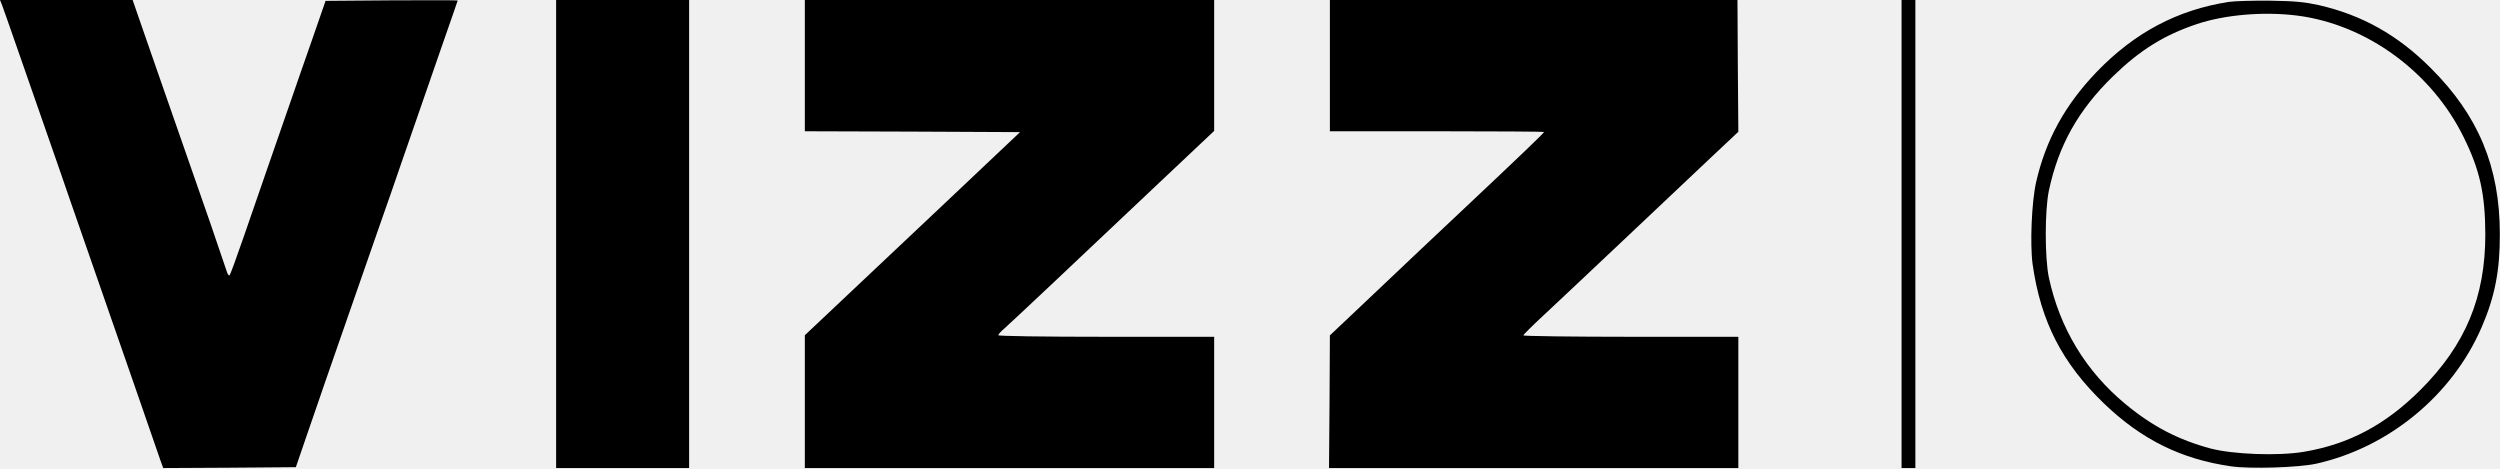
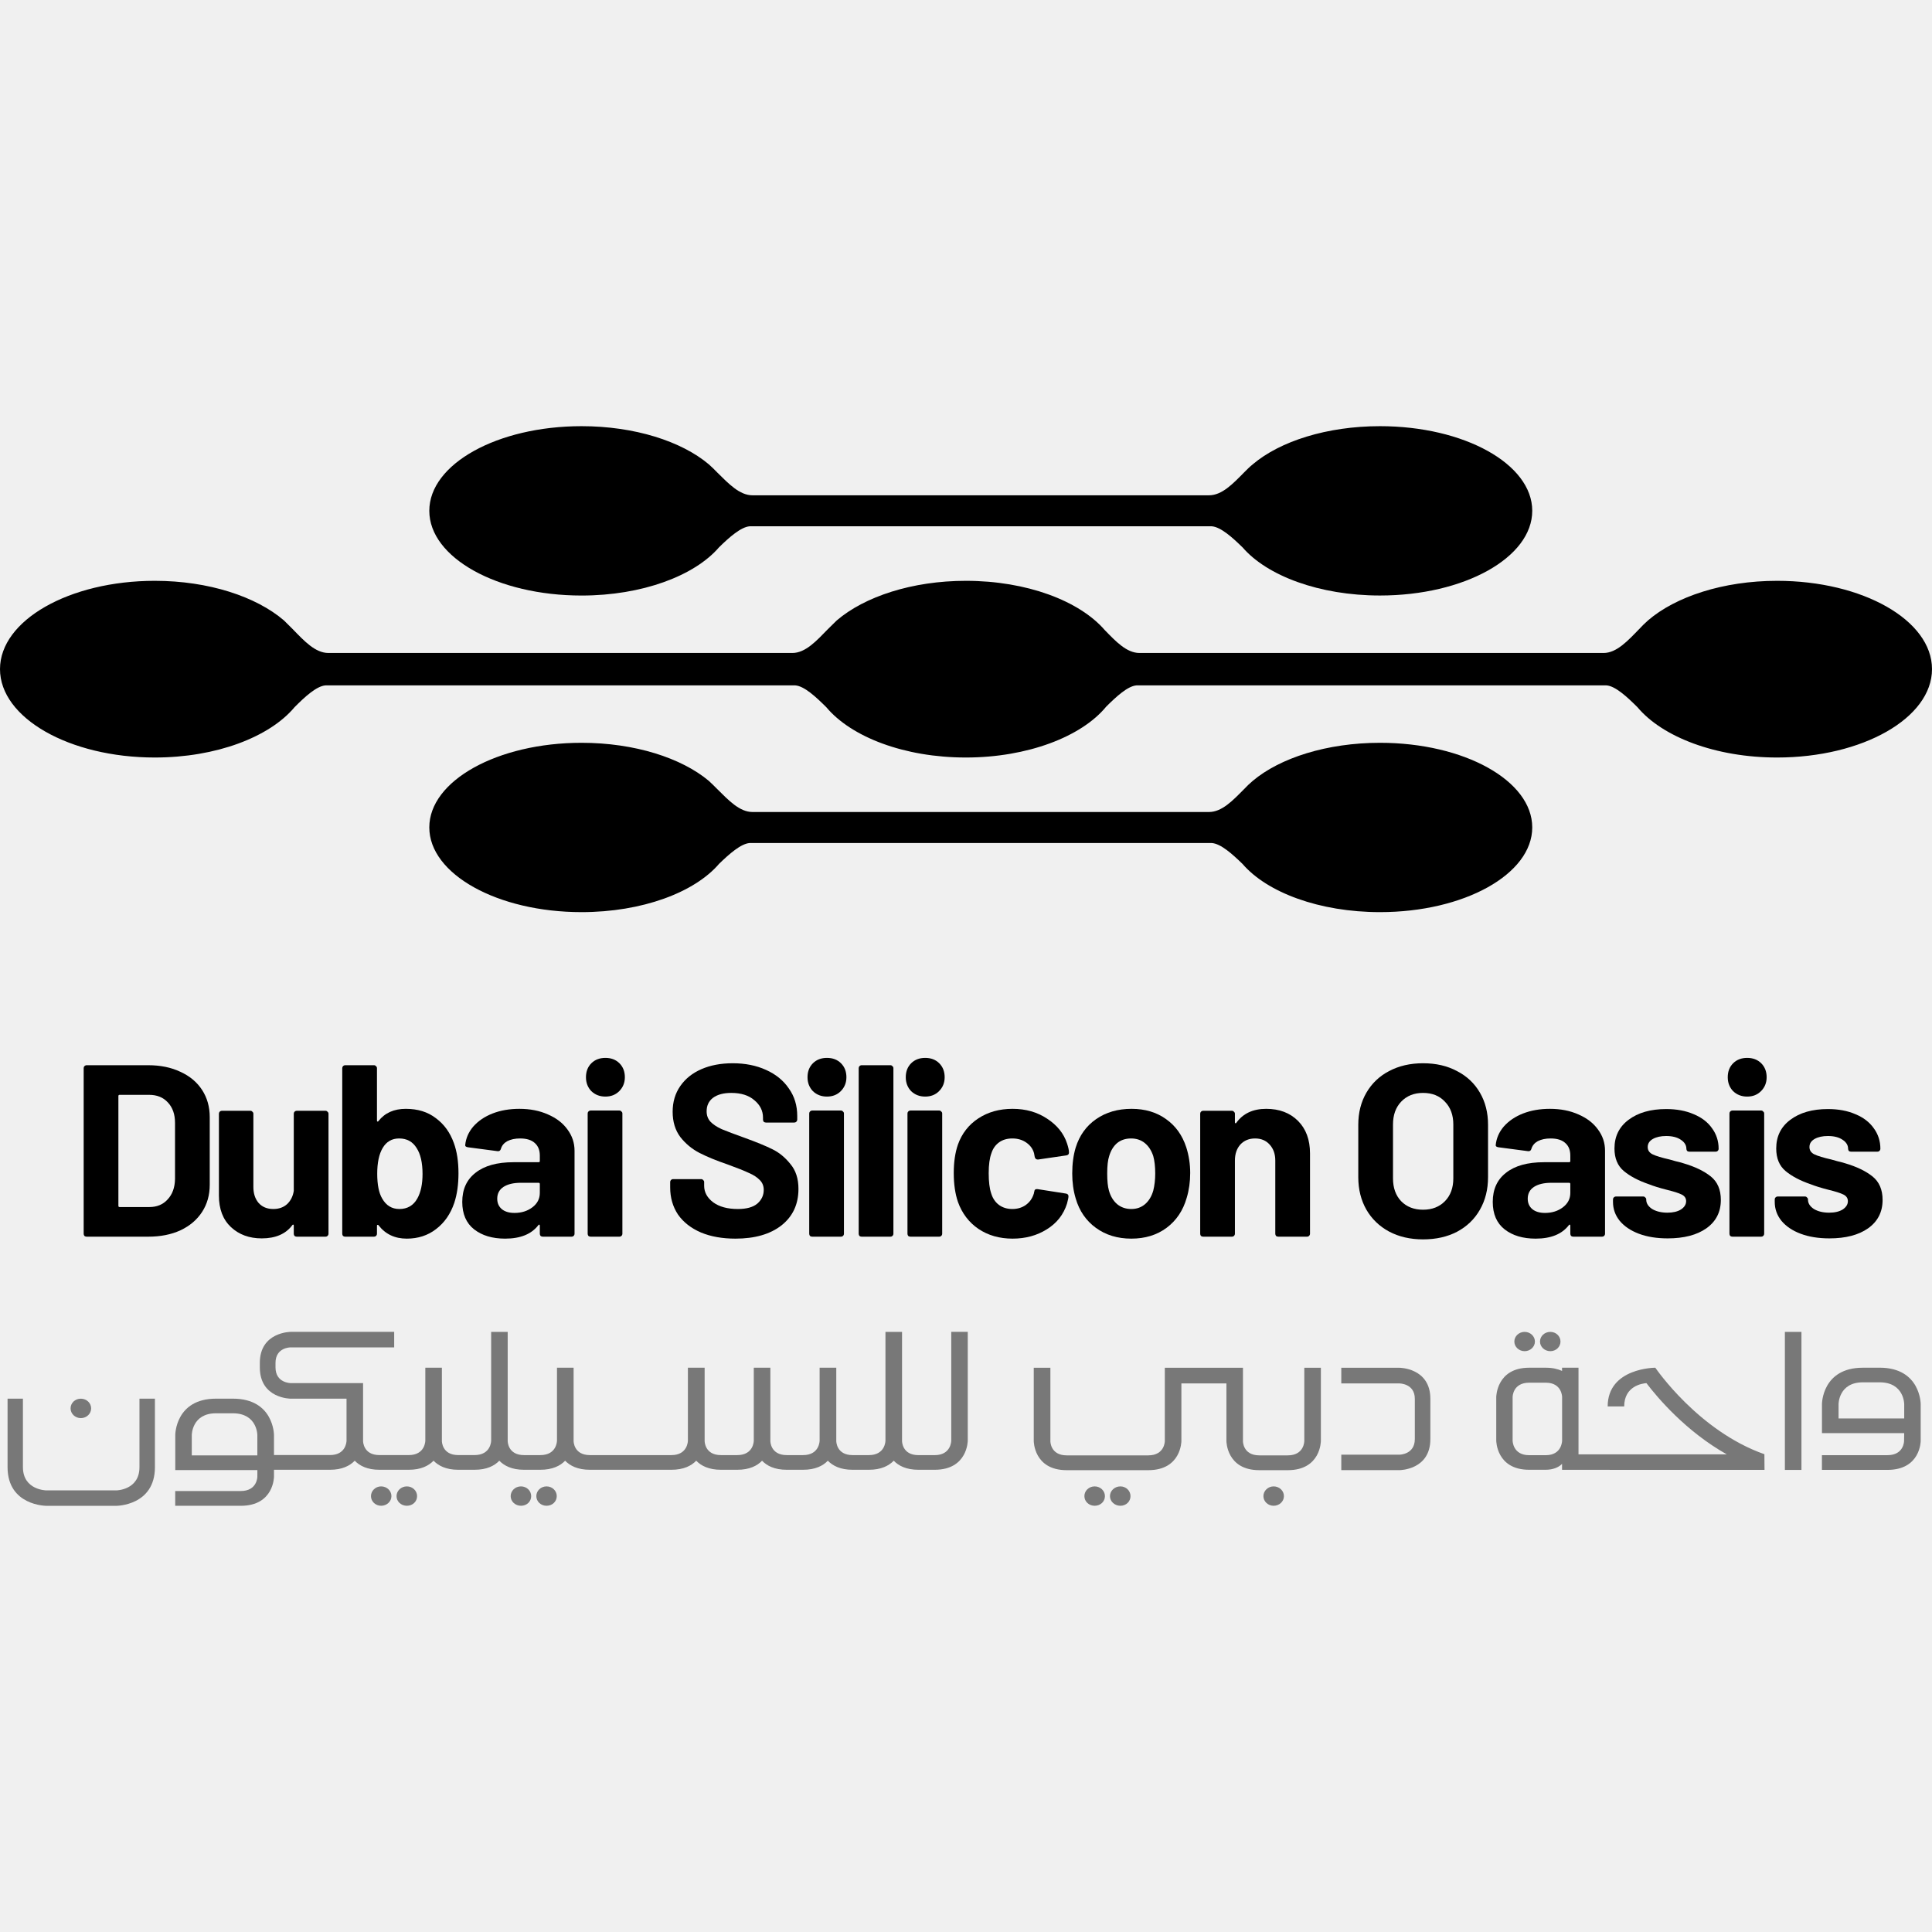
- <svg xmlns="http://www.w3.org/2000/svg" width="1930" height="362" viewBox="0 0 1930 362" fill="none">
-   <path d="M1.467 3.6C2.267 5.733 7.6 20.8 13.333 37.333C19.067 53.867 26 73.6 28.667 81.333C31.333 89.067 38.667 110 44.933 128C51.067 146 58.533 167.2 61.333 175.333C67.467 192.8 81.6 233.733 104.667 300C114 326.8 122.533 351.467 123.733 355.067L126 361.333L177.2 361.067L228.4 360.667L234.8 342C238.267 331.733 245.733 310.133 251.333 294C256.933 277.867 266.533 250.267 272.667 232.667C278.8 215.067 288.133 188.4 293.333 173.333C298.667 158.267 305.867 137.6 309.333 127.333C316.933 105.333 323.333 86.933 340.533 37.333C347.6 17.2 353.333 0.533 353.333 0.4C353.333 0.133 330.4 0.133 302.4 0.267L251.333 0.667L240.933 30.667C235.2 47.2 227.467 69.067 224 79.333C220.4 89.6 212.933 111.2 207.333 127.333C201.733 143.467 192.933 168.933 187.733 184C182.533 199.067 177.867 211.867 177.2 212.533C176.667 213.067 175.6 211.6 174.933 209.2C174.133 206.667 168.4 190 162.267 172C141.6 112.667 131.067 82.4 120.667 52.667C115.067 36.533 108.667 18.133 106.4 11.6L102.4 0H0L1.467 3.6Z" fill="black" />
-   <path d="M429.333 361.333H532V0H429.333V361.333Z" fill="black" />
-   <path d="M621.333 101.333L704.4 101.6L787.467 102L760.667 127.333C746 141.2 708.667 176.533 677.6 205.733L621.333 258.8V361.333H937.333V260H854C804.8 260 770.667 259.467 770.667 258.8C770.667 258.133 772.667 255.867 775.067 253.867C777.333 251.867 794.933 235.467 814 217.467C833.067 199.467 868.667 165.867 893.067 142.8L937.333 101.067V0H621.333V101.333Z" fill="black" />
-   <path d="M1026.67 101.333H1109.33C1154.8 101.333 1192 101.6 1192 101.867C1192 102.667 1173.73 120.133 1130.67 160.667C1111.2 178.933 1079.87 208.533 1061.07 226.4L1026.67 258.933L1026.4 310.133L1026 361.333H1342V260H1259.07C1213.33 260 1176 259.467 1176 258.933C1176 258.4 1183.07 251.333 1191.73 243.333C1200.4 235.2 1227.87 209.467 1252.8 185.867C1277.6 162.4 1307.87 133.867 1320 122.4L1342 101.733L1341.6 50.8L1341.33 0H1026.67V101.333Z" fill="black" />
-   <path d="M1468 361.333H1478.67V0H1468V361.333Z" fill="black" />
-   <path d="M1720.67 1.467C1681.07 7.6 1648 25.067 1618.67 55.467C1594.13 81.067 1579.33 108 1571.87 140.667C1568.4 156.133 1567.07 188.667 1569.2 204.133C1575.47 248.133 1591.87 280.267 1624.27 311.467C1653.2 339.333 1684 354.533 1722.4 360C1737.07 362.133 1774.53 360.933 1788 358C1844.27 345.467 1893.33 304.933 1915.87 252.533C1926 229.2 1930 208.667 1929.87 180.667C1929.87 128.933 1913.33 89.2 1876.67 52.667C1851.2 27.067 1823.33 11.467 1789.73 3.867C1779.33 1.6 1771.73 0.8 1752.67 0.533C1739.47 0.4 1725.07 0.8 1720.67 1.467ZM1773.2 12C1826.93 18.8 1877.2 55.467 1902 106C1914.53 131.333 1918.53 149.867 1918.67 180.8C1918.67 229.467 1903.47 266 1868.8 300.8C1841.73 327.867 1813.47 342.933 1778.53 348.8C1758.67 352.133 1724.13 350.8 1706.67 346.267C1681.73 339.6 1661.73 329.2 1640.93 312C1610.4 286.8 1590.13 253.467 1581.73 214.267C1578.53 199.333 1578.53 162.4 1581.73 147.2C1589.2 112.133 1604.4 84.933 1631.47 58.667C1652.27 38.533 1670.67 27.067 1696.13 18.533C1717.73 11.333 1747.47 8.8 1773.2 12Z" fill="black" />
+ <svg xmlns="http://www.w3.org/2000/svg" width="68" height="68" viewBox="12 -3 68 68" fill="none">
+   <style>path{fill:#000}@media (prefers-color-scheme:dark){path{fill:#fff}}</style>
+   <g>
+     <path d="M16.909 48.638C16.909 49.45 16.093 49.457 16.093 49.457H13.632C13.632 49.457 12.807 49.45 12.807 48.638V46.229H12.266V48.638C12.266 50 13.632 50 13.632 50H16.093C16.093 50 17.453 50 17.453 48.638V46.229H16.909V48.638Z" fill="black" fill-opacity="0.5" />
+     <path d="M14.845 46.913C15.047 46.913 15.208 46.758 15.208 46.57C15.208 46.383 15.047 46.229 14.845 46.229C14.643 46.229 14.484 46.38 14.484 46.57C14.484 46.76 14.647 46.913 14.845 46.913Z" fill="black" fill-opacity="0.5" />
+     <path d="M15.049 40.527C15.02 40.527 14.994 40.518 14.971 40.501C14.953 40.478 14.945 40.452 14.945 40.423V34.596C14.945 34.567 14.953 34.544 14.971 34.527C14.994 34.504 15.02 34.492 15.049 34.492H17.215C17.648 34.492 18.027 34.57 18.351 34.725C18.68 34.875 18.934 35.087 19.113 35.363C19.292 35.639 19.382 35.958 19.382 36.32V38.699C19.382 39.061 19.292 39.38 19.113 39.656C18.934 39.932 18.68 40.148 18.351 40.303C18.027 40.452 17.648 40.527 17.215 40.527H15.049ZM16.167 39.441C16.167 39.469 16.181 39.484 16.21 39.484H17.259C17.524 39.484 17.738 39.395 17.9 39.216C18.067 39.038 18.154 38.8 18.16 38.501V36.518C18.16 36.219 18.076 35.981 17.909 35.803C17.747 35.625 17.527 35.535 17.25 35.535H16.21C16.181 35.535 16.167 35.55 16.167 35.579V39.441Z" fill="black" />
+     <path d="M22.34 36.199C22.34 36.171 22.348 36.148 22.366 36.13C22.389 36.107 22.415 36.096 22.444 36.096H23.458C23.486 36.096 23.51 36.107 23.527 36.13C23.55 36.148 23.562 36.171 23.562 36.199V40.423C23.562 40.452 23.55 40.478 23.527 40.501C23.51 40.518 23.486 40.527 23.458 40.527H22.444C22.415 40.527 22.389 40.518 22.366 40.501C22.348 40.478 22.34 40.452 22.34 40.423V40.13C22.34 40.113 22.334 40.104 22.322 40.104C22.311 40.099 22.299 40.104 22.288 40.122C22.057 40.432 21.698 40.587 21.213 40.587C20.774 40.587 20.413 40.455 20.13 40.191C19.847 39.926 19.705 39.556 19.705 39.078V36.199C19.705 36.171 19.714 36.148 19.731 36.13C19.754 36.107 19.78 36.096 19.809 36.096H20.814C20.843 36.096 20.866 36.107 20.884 36.13C20.907 36.148 20.918 36.171 20.918 36.199V38.777C20.918 39.007 20.979 39.194 21.1 39.337C21.227 39.481 21.401 39.553 21.62 39.553C21.817 39.553 21.979 39.495 22.106 39.38C22.233 39.26 22.311 39.104 22.34 38.915V36.199Z" fill="black" />
+     <path d="M27.972 37.225C28.082 37.524 28.137 37.88 28.137 38.294C28.137 38.691 28.088 39.038 27.989 39.337C27.857 39.728 27.643 40.035 27.348 40.26C27.059 40.484 26.715 40.596 26.317 40.596C25.895 40.596 25.563 40.438 25.32 40.122C25.309 40.11 25.297 40.107 25.286 40.113C25.274 40.113 25.268 40.122 25.268 40.139V40.423C25.268 40.452 25.257 40.478 25.234 40.501C25.216 40.518 25.193 40.527 25.164 40.527H24.15C24.121 40.527 24.095 40.518 24.072 40.501C24.055 40.478 24.046 40.452 24.046 40.423V34.596C24.046 34.567 24.055 34.544 24.072 34.527C24.095 34.504 24.121 34.492 24.15 34.492H25.164C25.193 34.492 25.216 34.504 25.234 34.527C25.257 34.544 25.268 34.567 25.268 34.596V36.441C25.268 36.458 25.274 36.469 25.286 36.475C25.297 36.481 25.309 36.475 25.32 36.458C25.546 36.171 25.866 36.027 26.282 36.027C26.704 36.027 27.056 36.136 27.34 36.355C27.628 36.567 27.839 36.857 27.972 37.225ZM26.689 39.182C26.811 38.964 26.872 38.676 26.872 38.32C26.872 37.923 26.802 37.619 26.663 37.406C26.525 37.182 26.32 37.07 26.048 37.07C25.794 37.07 25.6 37.182 25.468 37.406C25.34 37.624 25.277 37.926 25.277 38.311C25.277 38.696 25.335 38.987 25.45 39.182C25.589 39.429 25.791 39.553 26.057 39.553C26.34 39.553 26.551 39.429 26.689 39.182Z" fill="black" />
+     <path d="M30.281 36.027C30.657 36.027 30.992 36.093 31.286 36.225C31.581 36.352 31.809 36.527 31.971 36.751C32.138 36.975 32.222 37.225 32.222 37.501V40.423C32.222 40.452 32.211 40.478 32.188 40.501C32.17 40.518 32.147 40.527 32.118 40.527H31.104C31.075 40.527 31.049 40.518 31.026 40.501C31.009 40.478 31 40.452 31 40.423V40.139C31 40.122 30.994 40.11 30.983 40.104C30.971 40.099 30.96 40.104 30.948 40.122C30.706 40.438 30.316 40.596 29.778 40.596C29.328 40.596 28.964 40.486 28.686 40.268C28.409 40.05 28.27 39.728 28.27 39.303C28.27 38.86 28.426 38.518 28.738 38.277C29.05 38.03 29.495 37.906 30.073 37.906H30.957C30.986 37.906 31 37.892 31 37.863V37.673C31 37.484 30.942 37.337 30.827 37.234C30.711 37.125 30.538 37.07 30.307 37.07C30.128 37.07 29.978 37.102 29.856 37.165C29.741 37.228 29.666 37.317 29.631 37.432C29.614 37.495 29.576 37.524 29.518 37.518L28.47 37.38C28.4 37.369 28.369 37.343 28.374 37.303C28.397 37.061 28.493 36.843 28.66 36.648C28.834 36.452 29.059 36.3 29.336 36.191C29.619 36.081 29.934 36.027 30.281 36.027ZM30.108 39.691C30.356 39.691 30.567 39.624 30.74 39.492C30.914 39.36 31 39.191 31 38.984V38.673C31 38.645 30.986 38.63 30.957 38.63H30.333C30.073 38.63 29.868 38.679 29.718 38.777C29.573 38.874 29.501 39.012 29.501 39.191C29.501 39.346 29.556 39.469 29.666 39.561C29.775 39.648 29.923 39.691 30.108 39.691Z" fill="black" />
+     <path d="M33.308 35.596C33.112 35.596 32.947 35.533 32.814 35.406C32.687 35.274 32.624 35.11 32.624 34.915C32.624 34.714 32.687 34.55 32.814 34.423C32.941 34.297 33.106 34.234 33.308 34.234C33.511 34.234 33.675 34.297 33.802 34.423C33.929 34.55 33.993 34.714 33.993 34.915C33.993 35.11 33.926 35.274 33.794 35.406C33.666 35.533 33.505 35.596 33.308 35.596ZM32.788 40.527C32.759 40.527 32.733 40.518 32.71 40.501C32.693 40.478 32.684 40.452 32.684 40.423V36.191C32.684 36.162 32.693 36.139 32.71 36.122C32.733 36.099 32.759 36.087 32.788 36.087H33.802C33.831 36.087 33.854 36.099 33.872 36.122C33.895 36.139 33.906 36.162 33.906 36.191V40.423C33.906 40.452 33.895 40.478 33.872 40.501C33.854 40.518 33.831 40.527 33.802 40.527H32.788Z" fill="black" />
+     <path d="M37.885 40.596C37.423 40.596 37.018 40.524 36.672 40.38C36.325 40.231 36.056 40.021 35.865 39.751C35.681 39.475 35.588 39.156 35.588 38.794V38.604C35.588 38.576 35.597 38.553 35.614 38.535C35.637 38.512 35.663 38.501 35.692 38.501H36.68C36.709 38.501 36.732 38.512 36.749 38.535C36.773 38.553 36.784 38.576 36.784 38.604V38.734C36.784 38.964 36.891 39.159 37.105 39.32C37.319 39.475 37.607 39.553 37.971 39.553C38.278 39.553 38.506 39.489 38.656 39.363C38.806 39.231 38.881 39.07 38.881 38.88C38.881 38.742 38.835 38.627 38.743 38.535C38.65 38.438 38.523 38.354 38.361 38.285C38.205 38.211 37.954 38.11 37.607 37.984C37.22 37.852 36.891 37.717 36.62 37.579C36.354 37.441 36.128 37.254 35.944 37.018C35.764 36.777 35.675 36.481 35.675 36.13C35.675 35.785 35.764 35.484 35.944 35.225C36.123 34.967 36.371 34.768 36.689 34.63C37.007 34.492 37.373 34.423 37.789 34.423C38.228 34.423 38.618 34.501 38.959 34.656C39.306 34.811 39.575 35.03 39.765 35.311C39.962 35.587 40.06 35.909 40.06 36.277V36.406C40.06 36.435 40.048 36.461 40.025 36.484C40.008 36.501 39.985 36.51 39.956 36.51H38.959C38.931 36.51 38.904 36.501 38.881 36.484C38.864 36.461 38.855 36.435 38.855 36.406V36.337C38.855 36.096 38.754 35.892 38.552 35.725C38.356 35.553 38.084 35.467 37.737 35.467C37.466 35.467 37.252 35.524 37.096 35.639C36.946 35.754 36.871 35.912 36.871 36.113C36.871 36.257 36.914 36.377 37.001 36.475C37.093 36.573 37.226 36.662 37.4 36.742C37.579 36.817 37.853 36.92 38.223 37.053C38.633 37.202 38.954 37.334 39.185 37.449C39.422 37.564 39.633 37.737 39.817 37.967C40.008 38.191 40.103 38.484 40.103 38.846C40.103 39.386 39.904 39.814 39.505 40.13C39.107 40.441 38.566 40.596 37.885 40.596Z" fill="black" />
+     <path d="M41.106 35.596C40.91 35.596 40.745 35.533 40.612 35.406C40.485 35.274 40.422 35.11 40.422 34.915C40.422 34.714 40.485 34.55 40.612 34.423C40.739 34.297 40.904 34.234 41.106 34.234C41.309 34.234 41.473 34.297 41.6 34.423C41.727 34.55 41.791 34.714 41.791 34.915C41.791 35.11 41.724 35.274 41.592 35.406C41.465 35.533 41.303 35.596 41.106 35.596ZM40.586 40.527C40.557 40.527 40.531 40.518 40.508 40.501C40.491 40.478 40.482 40.452 40.482 40.423V36.191C40.482 36.162 40.491 36.139 40.508 36.122C40.531 36.099 40.557 36.087 40.586 36.087H41.6C41.629 36.087 41.652 36.099 41.67 36.122C41.693 36.139 41.704 36.162 41.704 36.191V40.423C41.704 40.452 41.693 40.478 41.67 40.501C41.652 40.518 41.629 40.527 41.6 40.527H40.586Z" fill="black" />
+     <path d="M42.327 40.527C42.298 40.527 42.272 40.518 42.249 40.501C42.232 40.478 42.223 40.452 42.223 40.423V34.596C42.223 34.567 42.232 34.544 42.249 34.527C42.272 34.504 42.298 34.492 42.327 34.492H43.341C43.37 34.492 43.393 34.504 43.41 34.527C43.434 34.544 43.445 34.567 43.445 34.596V40.423C43.445 40.452 43.434 40.478 43.41 40.501C43.393 40.518 43.37 40.527 43.341 40.527H42.327Z" fill="black" />
+     <path d="M44.564 35.596C44.368 35.596 44.203 35.533 44.07 35.406C43.943 35.274 43.88 35.11 43.88 34.915C43.88 34.714 43.943 34.55 44.07 34.423C44.197 34.297 44.362 34.234 44.564 34.234C44.767 34.234 44.931 34.297 45.058 34.423C45.185 34.55 45.249 34.714 45.249 34.915C45.249 35.11 45.183 35.274 45.05 35.406C44.923 35.533 44.761 35.596 44.564 35.596ZM44.044 40.527C44.016 40.527 43.989 40.518 43.966 40.501C43.949 40.478 43.94 40.452 43.94 40.423V36.191C43.94 36.162 43.949 36.139 43.966 36.122C43.989 36.099 44.016 36.087 44.044 36.087H45.058C45.087 36.087 45.11 36.099 45.128 36.122C45.151 36.139 45.162 36.162 45.162 36.191V40.423C45.162 40.452 45.151 40.478 45.128 40.501C45.11 40.518 45.087 40.527 45.058 40.527H44.044Z" fill="black" />
+     <path d="M47.64 40.596C47.178 40.596 46.776 40.481 46.435 40.251C46.1 40.021 45.86 39.705 45.716 39.303C45.618 39.015 45.569 38.676 45.569 38.285C45.569 37.9 45.618 37.567 45.716 37.285C45.855 36.895 46.094 36.587 46.435 36.363C46.776 36.139 47.178 36.027 47.64 36.027C48.102 36.027 48.507 36.142 48.853 36.372C49.206 36.602 49.44 36.892 49.555 37.242C49.601 37.38 49.624 37.484 49.624 37.553V37.57C49.624 37.622 49.596 37.653 49.538 37.665L48.541 37.811H48.524C48.472 37.811 48.437 37.783 48.42 37.725L48.394 37.587C48.353 37.438 48.264 37.314 48.125 37.217C47.987 37.119 47.822 37.07 47.631 37.07C47.446 37.07 47.29 37.116 47.163 37.208C47.036 37.3 46.947 37.426 46.895 37.587C46.831 37.76 46.799 37.995 46.799 38.294C46.799 38.593 46.828 38.828 46.886 39.001C46.938 39.173 47.028 39.308 47.155 39.406C47.288 39.504 47.446 39.553 47.631 39.553C47.81 39.553 47.966 39.507 48.099 39.415C48.238 39.317 48.333 39.185 48.385 39.018C48.391 39.007 48.394 38.989 48.394 38.967C48.4 38.961 48.403 38.952 48.403 38.941C48.408 38.872 48.449 38.843 48.524 38.854L49.52 39.01C49.578 39.021 49.607 39.053 49.607 39.104C49.607 39.15 49.59 39.237 49.555 39.363C49.434 39.748 49.197 40.05 48.844 40.268C48.498 40.486 48.096 40.596 47.64 40.596Z" fill="black" />
+     <path d="M51.819 40.596C51.334 40.596 50.918 40.469 50.571 40.216C50.225 39.964 49.988 39.619 49.861 39.182C49.78 38.912 49.739 38.619 49.739 38.303C49.739 37.964 49.78 37.659 49.861 37.389C49.993 36.964 50.233 36.63 50.58 36.389C50.927 36.148 51.343 36.027 51.828 36.027C52.302 36.027 52.706 36.148 53.041 36.389C53.376 36.625 53.613 36.955 53.752 37.38C53.844 37.668 53.891 37.969 53.891 38.285C53.891 38.596 53.85 38.886 53.769 39.156C53.642 39.604 53.405 39.958 53.059 40.216C52.718 40.469 52.305 40.596 51.819 40.596ZM51.819 39.553C52.01 39.553 52.172 39.495 52.305 39.38C52.438 39.265 52.533 39.107 52.591 38.906C52.637 38.722 52.66 38.521 52.66 38.303C52.66 38.061 52.637 37.857 52.591 37.691C52.527 37.495 52.429 37.343 52.296 37.234C52.163 37.125 52.001 37.07 51.811 37.07C51.614 37.07 51.45 37.125 51.317 37.234C51.19 37.343 51.097 37.495 51.039 37.691C50.993 37.829 50.97 38.033 50.97 38.303C50.97 38.561 50.99 38.762 51.031 38.906C51.088 39.107 51.184 39.265 51.317 39.38C51.455 39.495 51.623 39.553 51.819 39.553Z" fill="black" />
+     <path d="M56.565 36.027C57.028 36.027 57.4 36.168 57.683 36.449C57.966 36.731 58.108 37.113 58.108 37.596V40.423C58.108 40.452 58.096 40.478 58.073 40.501C58.056 40.518 58.033 40.527 58.004 40.527H56.99C56.961 40.527 56.935 40.518 56.912 40.501C56.895 40.478 56.886 40.452 56.886 40.423V37.846C56.886 37.616 56.819 37.429 56.687 37.285C56.559 37.142 56.389 37.07 56.175 37.07C55.962 37.07 55.788 37.142 55.655 37.285C55.528 37.429 55.465 37.616 55.465 37.846V40.423C55.465 40.452 55.453 40.478 55.43 40.501C55.413 40.518 55.39 40.527 55.361 40.527H54.347C54.318 40.527 54.292 40.518 54.269 40.501C54.251 40.478 54.243 40.452 54.243 40.423V36.199C54.243 36.171 54.251 36.148 54.269 36.13C54.292 36.107 54.318 36.096 54.347 36.096H55.361C55.39 36.096 55.413 36.107 55.43 36.13C55.453 36.148 55.465 36.171 55.465 36.199V36.501C55.465 36.518 55.471 36.53 55.482 36.535C55.494 36.541 55.502 36.538 55.508 36.527C55.745 36.194 56.097 36.027 56.565 36.027Z" fill="black" />
+     <path d="M62.086 40.622C61.636 40.622 61.237 40.53 60.89 40.346C60.55 40.162 60.284 39.906 60.093 39.578C59.903 39.245 59.807 38.863 59.807 38.432V36.587C59.807 36.162 59.903 35.785 60.093 35.458C60.284 35.13 60.55 34.877 60.89 34.699C61.237 34.515 61.636 34.423 62.086 34.423C62.543 34.423 62.941 34.515 63.282 34.699C63.629 34.877 63.898 35.13 64.088 35.458C64.279 35.785 64.374 36.162 64.374 36.587V38.432C64.374 38.863 64.279 39.245 64.088 39.578C63.898 39.912 63.629 40.17 63.282 40.354C62.941 40.532 62.543 40.622 62.086 40.622ZM62.086 39.578C62.404 39.578 62.661 39.478 62.858 39.277C63.054 39.076 63.152 38.808 63.152 38.475V36.579C63.152 36.245 63.054 35.978 62.858 35.777C62.667 35.57 62.41 35.467 62.086 35.467C61.769 35.467 61.511 35.57 61.315 35.777C61.124 35.978 61.029 36.245 61.029 36.579V38.475C61.029 38.808 61.124 39.076 61.315 39.277C61.511 39.478 61.769 39.578 62.086 39.578Z" fill="black" />
+     <path d="M66.551 36.027C66.927 36.027 67.262 36.093 67.556 36.225C67.851 36.352 68.079 36.527 68.241 36.751C68.409 36.975 68.492 37.225 68.492 37.501V40.423C68.492 40.452 68.481 40.478 68.458 40.501C68.44 40.518 68.417 40.527 68.388 40.527H67.374C67.345 40.527 67.319 40.518 67.296 40.501C67.279 40.478 67.27 40.452 67.27 40.423V40.139C67.27 40.122 67.264 40.11 67.253 40.104C67.241 40.099 67.23 40.104 67.218 40.122C66.976 40.438 66.586 40.596 66.048 40.596C65.598 40.596 65.234 40.486 64.956 40.268C64.679 40.05 64.54 39.728 64.54 39.303C64.54 38.86 64.696 38.518 65.008 38.277C65.32 38.03 65.765 37.906 66.343 37.906H67.227C67.256 37.906 67.27 37.892 67.27 37.863V37.673C67.27 37.484 67.213 37.337 67.097 37.234C66.981 37.125 66.808 37.07 66.577 37.07C66.398 37.07 66.248 37.102 66.126 37.165C66.011 37.228 65.936 37.317 65.901 37.432C65.884 37.495 65.846 37.524 65.788 37.518L64.74 37.38C64.67 37.369 64.639 37.343 64.644 37.303C64.668 37.061 64.763 36.843 64.93 36.648C65.104 36.452 65.329 36.3 65.606 36.191C65.889 36.081 66.204 36.027 66.551 36.027ZM66.378 39.691C66.626 39.691 66.837 39.624 67.01 39.492C67.184 39.36 67.27 39.191 67.27 38.984V38.673C67.27 38.645 67.256 38.63 67.227 38.63H66.603C66.343 38.63 66.138 38.679 65.988 38.777C65.843 38.874 65.771 39.012 65.771 39.191C65.771 39.346 65.826 39.469 65.936 39.561C66.046 39.648 66.193 39.691 66.378 39.691Z" fill="black" />
+     <path d="M70.696 40.587C70.309 40.587 69.971 40.532 69.682 40.423C69.393 40.314 69.168 40.162 69.006 39.966C68.85 39.771 68.772 39.55 68.772 39.303V39.216C68.772 39.188 68.781 39.165 68.798 39.148C68.822 39.124 68.847 39.113 68.876 39.113H69.838C69.867 39.113 69.89 39.124 69.908 39.148C69.931 39.165 69.942 39.188 69.942 39.216V39.225C69.942 39.352 70.012 39.461 70.15 39.553C70.295 39.639 70.474 39.682 70.688 39.682C70.884 39.682 71.043 39.645 71.164 39.57C71.286 39.489 71.346 39.392 71.346 39.277C71.346 39.173 71.294 39.096 71.19 39.044C71.086 38.992 70.916 38.938 70.679 38.88C70.407 38.811 70.194 38.745 70.038 38.682C69.668 38.556 69.373 38.4 69.154 38.217C68.934 38.033 68.824 37.768 68.824 37.423C68.824 36.998 68.989 36.662 69.318 36.415C69.653 36.162 70.095 36.035 70.644 36.035C71.014 36.035 71.338 36.096 71.615 36.217C71.892 36.331 72.106 36.495 72.256 36.708C72.412 36.92 72.49 37.162 72.49 37.432C72.49 37.461 72.479 37.487 72.456 37.51C72.438 37.527 72.415 37.535 72.386 37.535H71.459C71.43 37.535 71.404 37.527 71.381 37.51C71.364 37.487 71.355 37.461 71.355 37.432C71.355 37.306 71.288 37.199 71.156 37.113C71.028 37.027 70.858 36.984 70.644 36.984C70.454 36.984 70.298 37.018 70.176 37.087C70.055 37.156 69.994 37.251 69.994 37.372C69.994 37.487 70.052 37.573 70.168 37.63C70.289 37.688 70.488 37.748 70.766 37.811C70.829 37.829 70.901 37.849 70.982 37.872C71.063 37.889 71.15 37.912 71.242 37.941C71.653 38.061 71.976 38.217 72.213 38.406C72.45 38.596 72.568 38.872 72.568 39.234C72.568 39.659 72.398 39.992 72.057 40.234C71.722 40.469 71.268 40.587 70.696 40.587Z" fill="black" />
+     <path d="M73.495 35.596C73.299 35.596 73.134 35.533 73.001 35.406C72.874 35.274 72.811 35.11 72.811 34.915C72.811 34.714 72.874 34.55 73.001 34.423C73.128 34.297 73.293 34.234 73.495 34.234C73.697 34.234 73.862 34.297 73.989 34.423C74.116 34.55 74.18 34.714 74.18 34.915C74.18 35.11 74.113 35.274 73.98 35.406C73.853 35.533 73.692 35.596 73.495 35.596ZM72.975 40.527C72.946 40.527 72.92 40.518 72.897 40.501C72.88 40.478 72.871 40.452 72.871 40.423V36.191C72.871 36.162 72.88 36.139 72.897 36.122C72.92 36.099 72.946 36.087 72.975 36.087H73.989C74.018 36.087 74.041 36.099 74.058 36.122C74.082 36.139 74.093 36.162 74.093 36.191V40.423C74.093 40.452 74.082 40.478 74.058 40.501C74.041 40.518 74.018 40.527 73.989 40.527H72.975Z" fill="black" />
+     <path d="M76.389 40.587C76.002 40.587 75.664 40.532 75.375 40.423C75.086 40.314 74.861 40.162 74.699 39.966C74.543 39.771 74.465 39.55 74.465 39.303V39.216C74.465 39.188 74.473 39.165 74.491 39.148C74.514 39.124 74.54 39.113 74.569 39.113H75.531C75.56 39.113 75.583 39.124 75.6 39.148C75.623 39.165 75.635 39.188 75.635 39.216V39.225C75.635 39.352 75.704 39.461 75.843 39.553C75.987 39.639 76.166 39.682 76.38 39.682C76.576 39.682 76.735 39.645 76.857 39.57C76.978 39.489 77.039 39.392 77.039 39.277C77.039 39.173 76.987 39.096 76.883 39.044C76.779 38.992 76.608 38.938 76.371 38.88C76.1 38.811 75.886 38.745 75.73 38.682C75.36 38.556 75.066 38.4 74.846 38.217C74.626 38.033 74.517 37.768 74.517 37.423C74.517 36.998 74.681 36.662 75.011 36.415C75.346 36.162 75.788 36.035 76.337 36.035C76.706 36.035 77.03 36.096 77.307 36.217C77.585 36.331 77.798 36.495 77.949 36.708C78.105 36.92 78.183 37.162 78.183 37.432C78.183 37.461 78.171 37.487 78.148 37.51C78.131 37.527 78.108 37.535 78.079 37.535H77.151C77.122 37.535 77.096 37.527 77.073 37.51C77.056 37.487 77.047 37.461 77.047 37.432C77.047 37.306 76.981 37.199 76.848 37.113C76.721 37.027 76.55 36.984 76.337 36.984C76.146 36.984 75.99 37.018 75.869 37.087C75.747 37.156 75.687 37.251 75.687 37.372C75.687 37.487 75.745 37.573 75.86 37.63C75.981 37.688 76.181 37.748 76.458 37.811C76.522 37.829 76.594 37.849 76.675 37.872C76.755 37.889 76.842 37.912 76.935 37.941C77.345 38.061 77.668 38.217 77.905 38.406C78.142 38.596 78.261 38.872 78.261 39.234C78.261 39.659 78.09 39.992 77.749 40.234C77.414 40.469 76.961 40.587 76.389 40.587Z" fill="black" />
+     <path d="M61.256 45.14H59.209V45.692H61.256C61.256 45.692 61.797 45.692 61.797 46.233V47.651C61.797 48.192 61.268 48.199 61.268 48.199H59.209V48.744H61.256C61.256 48.744 62.344 48.744 62.344 47.651V46.234C62.344 45.141 61.256 45.141 61.256 45.141" fill="black" fill-opacity="0.5" />
+     <path d="M52.998 45.14V47.72C52.998 47.72 52.998 48.224 52.416 48.224H49.543C48.97 48.224 48.97 47.731 48.97 47.731V45.14H48.385V47.72C48.385 47.72 48.385 48.745 49.543 48.745H52.416C53.581 48.745 53.581 47.72 53.581 47.72V45.691H55.166V47.72C55.166 47.72 55.166 48.745 56.323 48.745H57.326C58.49 48.745 58.49 47.72 58.49 47.72V45.14H57.907V47.72C57.907 47.72 57.907 48.224 57.326 48.224H56.323C55.748 48.224 55.748 47.731 55.748 47.731V45.14H52.998Z" fill="black" fill-opacity="0.5" />
+     <path d="M50.529 49.316C50.326 49.316 50.167 49.471 50.167 49.659C50.167 49.847 50.326 49.998 50.529 49.998C50.732 49.998 50.89 49.85 50.89 49.659C50.89 49.468 50.725 49.316 50.529 49.316Z" fill="black" fill-opacity="0.5" />
+     <path d="M51.433 49.316C51.232 49.316 51.067 49.471 51.067 49.659C51.067 49.847 51.232 49.998 51.433 49.998C51.634 49.998 51.79 49.85 51.79 49.659C51.79 49.468 51.63 49.316 51.433 49.316Z" fill="black" fill-opacity="0.5" />
+     <path d="M56.827 49.316C56.63 49.316 56.468 49.471 56.468 49.659C56.468 49.847 56.63 49.998 56.827 49.998C57.025 49.998 57.19 49.85 57.19 49.659C57.19 49.468 57.027 49.316 56.827 49.316Z" fill="black" fill-opacity="0.5" />
+     <path d="M30.337 49.316C30.134 49.316 29.974 49.471 29.974 49.659C29.974 49.847 30.134 49.998 30.337 49.998C30.541 49.998 30.696 49.85 30.696 49.659C30.696 49.468 30.534 49.316 30.337 49.316Z" fill="black" fill-opacity="0.5" />
+     <path d="M31.237 49.316C31.035 49.316 30.877 49.471 30.877 49.659C30.877 49.847 31.035 49.998 31.237 49.998C31.439 49.998 31.596 49.85 31.596 49.659C31.596 49.468 31.435 49.316 31.237 49.316Z" fill="black" fill-opacity="0.5" />
+     <path d="M25.414 49.316C25.218 49.316 25.057 49.471 25.057 49.659C25.057 49.847 25.218 49.998 25.414 49.998C25.611 49.998 25.777 49.85 25.777 49.659C25.777 49.468 25.615 49.316 25.414 49.316Z" fill="black" fill-opacity="0.5" />
+     <path d="M26.321 49.316C26.117 49.316 25.957 49.471 25.957 49.659C25.957 49.847 26.116 49.998 26.321 49.998C26.525 49.998 26.68 49.85 26.68 49.659C26.68 49.468 26.518 49.316 26.321 49.316Z" fill="black" fill-opacity="0.5" />
+     <path d="M45.481 43.879V47.707C45.481 47.707 45.481 48.216 44.899 48.216H44.324C43.749 48.216 43.749 47.724 43.749 47.724V43.879H43.165V47.706C43.165 47.706 43.165 48.215 42.582 48.215H42.008C41.434 48.215 41.434 47.723 41.434 47.723V45.139H40.848V47.706C40.848 47.706 40.848 48.215 40.265 48.215H39.691C39.114 48.215 39.114 47.723 39.114 47.723V45.139H38.531V47.706C38.531 47.706 38.531 48.215 37.948 48.215H37.375C36.801 48.215 36.801 47.723 36.801 47.723V45.139H36.212V47.706C36.212 47.706 36.212 48.215 35.631 48.215H32.764C32.189 48.215 32.189 47.723 32.189 47.723V45.139H31.604V47.706C31.604 47.706 31.604 48.215 31.017 48.215H30.443C29.869 48.215 29.869 47.723 29.869 47.723V43.878H29.287V47.706C29.287 47.706 29.287 48.214 28.703 48.214H28.127C27.553 48.214 27.553 47.722 27.553 47.722V45.138H26.97V47.706C26.97 47.706 26.97 48.214 26.388 48.214H25.353C24.779 48.214 24.779 47.722 24.779 47.722V45.68H24.197V45.681H22.233C22.233 45.681 21.697 45.681 21.697 45.128V44.969C21.697 44.424 22.218 44.424 22.218 44.424H25.874V43.877H22.233C22.233 43.877 21.145 43.877 21.145 44.969V45.128C21.145 46.229 22.233 46.229 22.233 46.229H24.197V47.713C24.194 47.768 24.161 48.213 23.615 48.213H21.643V47.507C21.643 47.507 21.643 46.228 20.196 46.228H19.605C18.169 46.228 18.169 47.507 18.169 47.507V48.742H21.059L21.058 48.976C21.058 48.976 21.058 49.479 20.473 49.479H18.167V49.999H20.473C21.643 49.999 21.643 48.976 21.643 48.976V48.731H23.614C24.044 48.731 24.314 48.59 24.486 48.412C24.656 48.589 24.924 48.731 25.353 48.731H26.387C26.819 48.731 27.086 48.59 27.26 48.412C27.431 48.589 27.701 48.731 28.127 48.731H28.703C29.135 48.731 29.404 48.59 29.574 48.412C29.746 48.589 30.014 48.731 30.442 48.731H31.016C31.447 48.731 31.722 48.59 31.891 48.412C32.062 48.589 32.33 48.731 32.764 48.731H35.631C36.062 48.731 36.334 48.59 36.505 48.412C36.674 48.589 36.946 48.731 37.374 48.731H37.948C38.381 48.731 38.652 48.59 38.822 48.412C38.991 48.589 39.258 48.731 39.69 48.731H40.264C40.697 48.731 40.968 48.59 41.137 48.412C41.309 48.589 41.576 48.731 42.008 48.731H42.582C43.015 48.731 43.283 48.59 43.457 48.412C43.626 48.589 43.895 48.731 44.324 48.731H44.899C46.062 48.731 46.062 47.704 46.062 47.704V43.877H45.482L45.481 43.879ZM21.059 48.224H18.75V47.51C18.75 47.51 18.75 46.743 19.603 46.743H20.195C21.058 46.743 21.058 47.51 21.058 47.51V48.224H21.059Z" fill="black" fill-opacity="0.5" />
+     <path d="M65.662 44.557C65.86 44.557 66.024 44.405 66.024 44.218C66.024 44.03 65.86 43.878 65.662 43.878C65.463 43.878 65.3 44.03 65.3 44.218C65.3 44.405 65.463 44.557 65.662 44.557ZM66.566 44.557C66.767 44.557 66.924 44.405 66.924 44.218C66.924 44.03 66.767 43.878 66.566 43.878C66.364 43.878 66.203 44.03 66.203 44.218C66.203 44.405 66.367 44.557 66.566 44.557ZM74.1 48.183C71.778 47.367 70.278 45.16 70.261 45.139C70.261 45.139 68.585 45.139 68.585 46.503H69.166C69.166 45.783 69.802 45.691 69.949 45.682C70.341 46.196 71.332 47.374 72.775 48.188H67.558V45.139H66.979V45.252C66.826 45.182 66.642 45.139 66.404 45.139H65.821C64.669 45.139 64.663 46.171 64.663 46.171V47.704C64.663 47.704 64.663 48.731 65.821 48.731H66.404C66.645 48.731 66.854 48.654 66.979 48.522V48.733L74.105 48.735L74.101 48.183H74.098H74.1ZM66.981 47.704C66.981 47.704 66.981 48.218 66.406 48.218H65.822C65.239 48.218 65.239 47.704 65.239 47.704V46.171C65.239 46.171 65.239 45.666 65.822 45.666H66.406C66.981 45.666 66.981 46.171 66.981 46.171V47.704ZM78.156 45.139H77.566C76.127 45.139 76.127 46.42 76.127 46.42V47.441H79.021L79.017 47.716C79.017 47.716 79.017 48.217 78.433 48.217H76.126V48.735H78.433C79.602 48.735 79.602 47.716 79.602 47.716V46.42C79.602 46.42 79.602 45.138 78.156 45.138M79.022 46.925H76.711V46.421C76.711 46.421 76.711 45.653 77.567 45.653H78.157C79.022 45.653 79.022 46.421 79.022 46.421V46.925ZM74.822 48.736H75.405V43.878H74.822V48.736Z" fill="black" fill-opacity="0.5" />
+     <path d="M55.73 27.404C56.592 28.41 58.436 29.104 60.571 29.104C63.531 29.104 65.93 27.771 65.93 26.122C65.93 24.472 63.531 23.144 60.571 23.144C58.699 23.144 57.049 23.679 56.095 24.482C55.982 24.576 55.881 24.675 55.785 24.777C55.394 25.172 55.009 25.58 54.552 25.58H38.485C38.032 25.58 37.647 25.172 37.246 24.774C37.151 24.675 37.046 24.576 36.946 24.482C35.986 23.679 34.338 23.144 32.469 23.144C29.509 23.144 27.11 24.479 27.11 26.122C27.11 27.765 29.509 29.104 32.469 29.104C34.602 29.104 36.447 28.41 37.309 27.404C37.667 27.056 38.077 26.695 38.383 26.672H54.653C54.967 26.695 55.37 27.055 55.729 27.404" fill="black" />
+     <path d="M69.634 21.892C70.51 22.938 72.382 23.662 74.548 23.662C77.557 23.662 80 22.272 80 20.55C80 18.828 77.557 17.443 74.548 17.443C72.652 17.443 70.975 18 70.004 18.837C69.891 18.937 69.786 19.041 69.692 19.143C69.29 19.556 68.9 19.983 68.438 19.983H52.109C51.656 19.983 51.278 19.582 50.885 19.178C49.995 18.149 48.141 17.443 45.995 17.443C44.1 17.443 42.429 18 41.451 18.837C41.346 18.937 41.244 19.041 41.14 19.143C40.738 19.556 40.35 19.983 39.886 19.983H23.561C23.094 19.983 22.703 19.556 22.302 19.143C22.2 19.041 22.095 18.937 21.994 18.837C21.019 18 19.346 17.443 17.447 17.443C14.44 17.443 12 18.834 12 20.551C12 22.267 14.44 23.662 17.448 23.662C19.614 23.662 21.49 22.939 22.366 21.892C22.73 21.525 23.142 21.146 23.458 21.123H39.989C40.307 21.146 40.715 21.525 41.084 21.892C41.96 22.939 43.83 23.662 45.995 23.662C48.16 23.662 50.066 22.93 50.934 21.872C51.296 21.513 51.692 21.146 52.004 21.123H68.541C68.856 21.146 69.266 21.525 69.634 21.892" fill="black" />
+     <path d="M55.73 16.261C56.592 17.265 58.436 17.96 60.571 17.96C63.531 17.96 65.93 16.627 65.93 14.978C65.93 13.329 63.531 12 60.571 12C58.699 12 57.049 12.533 56.095 13.341C55.982 13.433 55.881 13.533 55.785 13.631C55.394 14.028 55.009 14.433 54.552 14.433H38.485C38.032 14.433 37.647 14.027 37.246 13.631C37.151 13.533 37.046 13.428 36.946 13.341C35.986 12.533 34.338 12 32.469 12C29.509 12 27.11 13.331 27.11 14.979C27.11 16.627 29.509 17.961 32.469 17.961C34.602 17.961 36.447 17.265 37.309 16.262C37.667 15.91 38.077 15.55 38.383 15.524H54.653C54.967 15.55 55.37 15.91 55.729 16.262" fill="black" />
+   </g>
+   <defs>
+     <filter id="filter0_d_3046_491" x="0" y="0" width="92" height="62" filterUnits="userSpaceOnUse" color-interpolation-filters="sRGB">
+       <feFlood flood-opacity="0" result="BackgroundImageFix" />
+       <feColorMatrix in="SourceAlpha" type="matrix" values="0 0 0 0 0 0 0 0 0 0 0 0 0 0 0 0 0 0 127 0" result="hardAlpha" />
+       <feOffset />
+       <feGaussianBlur stdDeviation="6" />
+       <feComposite in2="hardAlpha" operator="out" />
+       <feColorMatrix type="matrix" values="0 0 0 0 0 0 0 0 0 0 0 0 0 0 0 0 0 0 0.15 0" />
+       <feBlend mode="normal" in2="BackgroundImageFix" result="effect1_dropShadow_3046_491" />
+       <feBlend mode="normal" in="SourceGraphic" in2="effect1_dropShadow_3046_491" result="shape" />
+     </filter>
+   </defs>
</svg>
